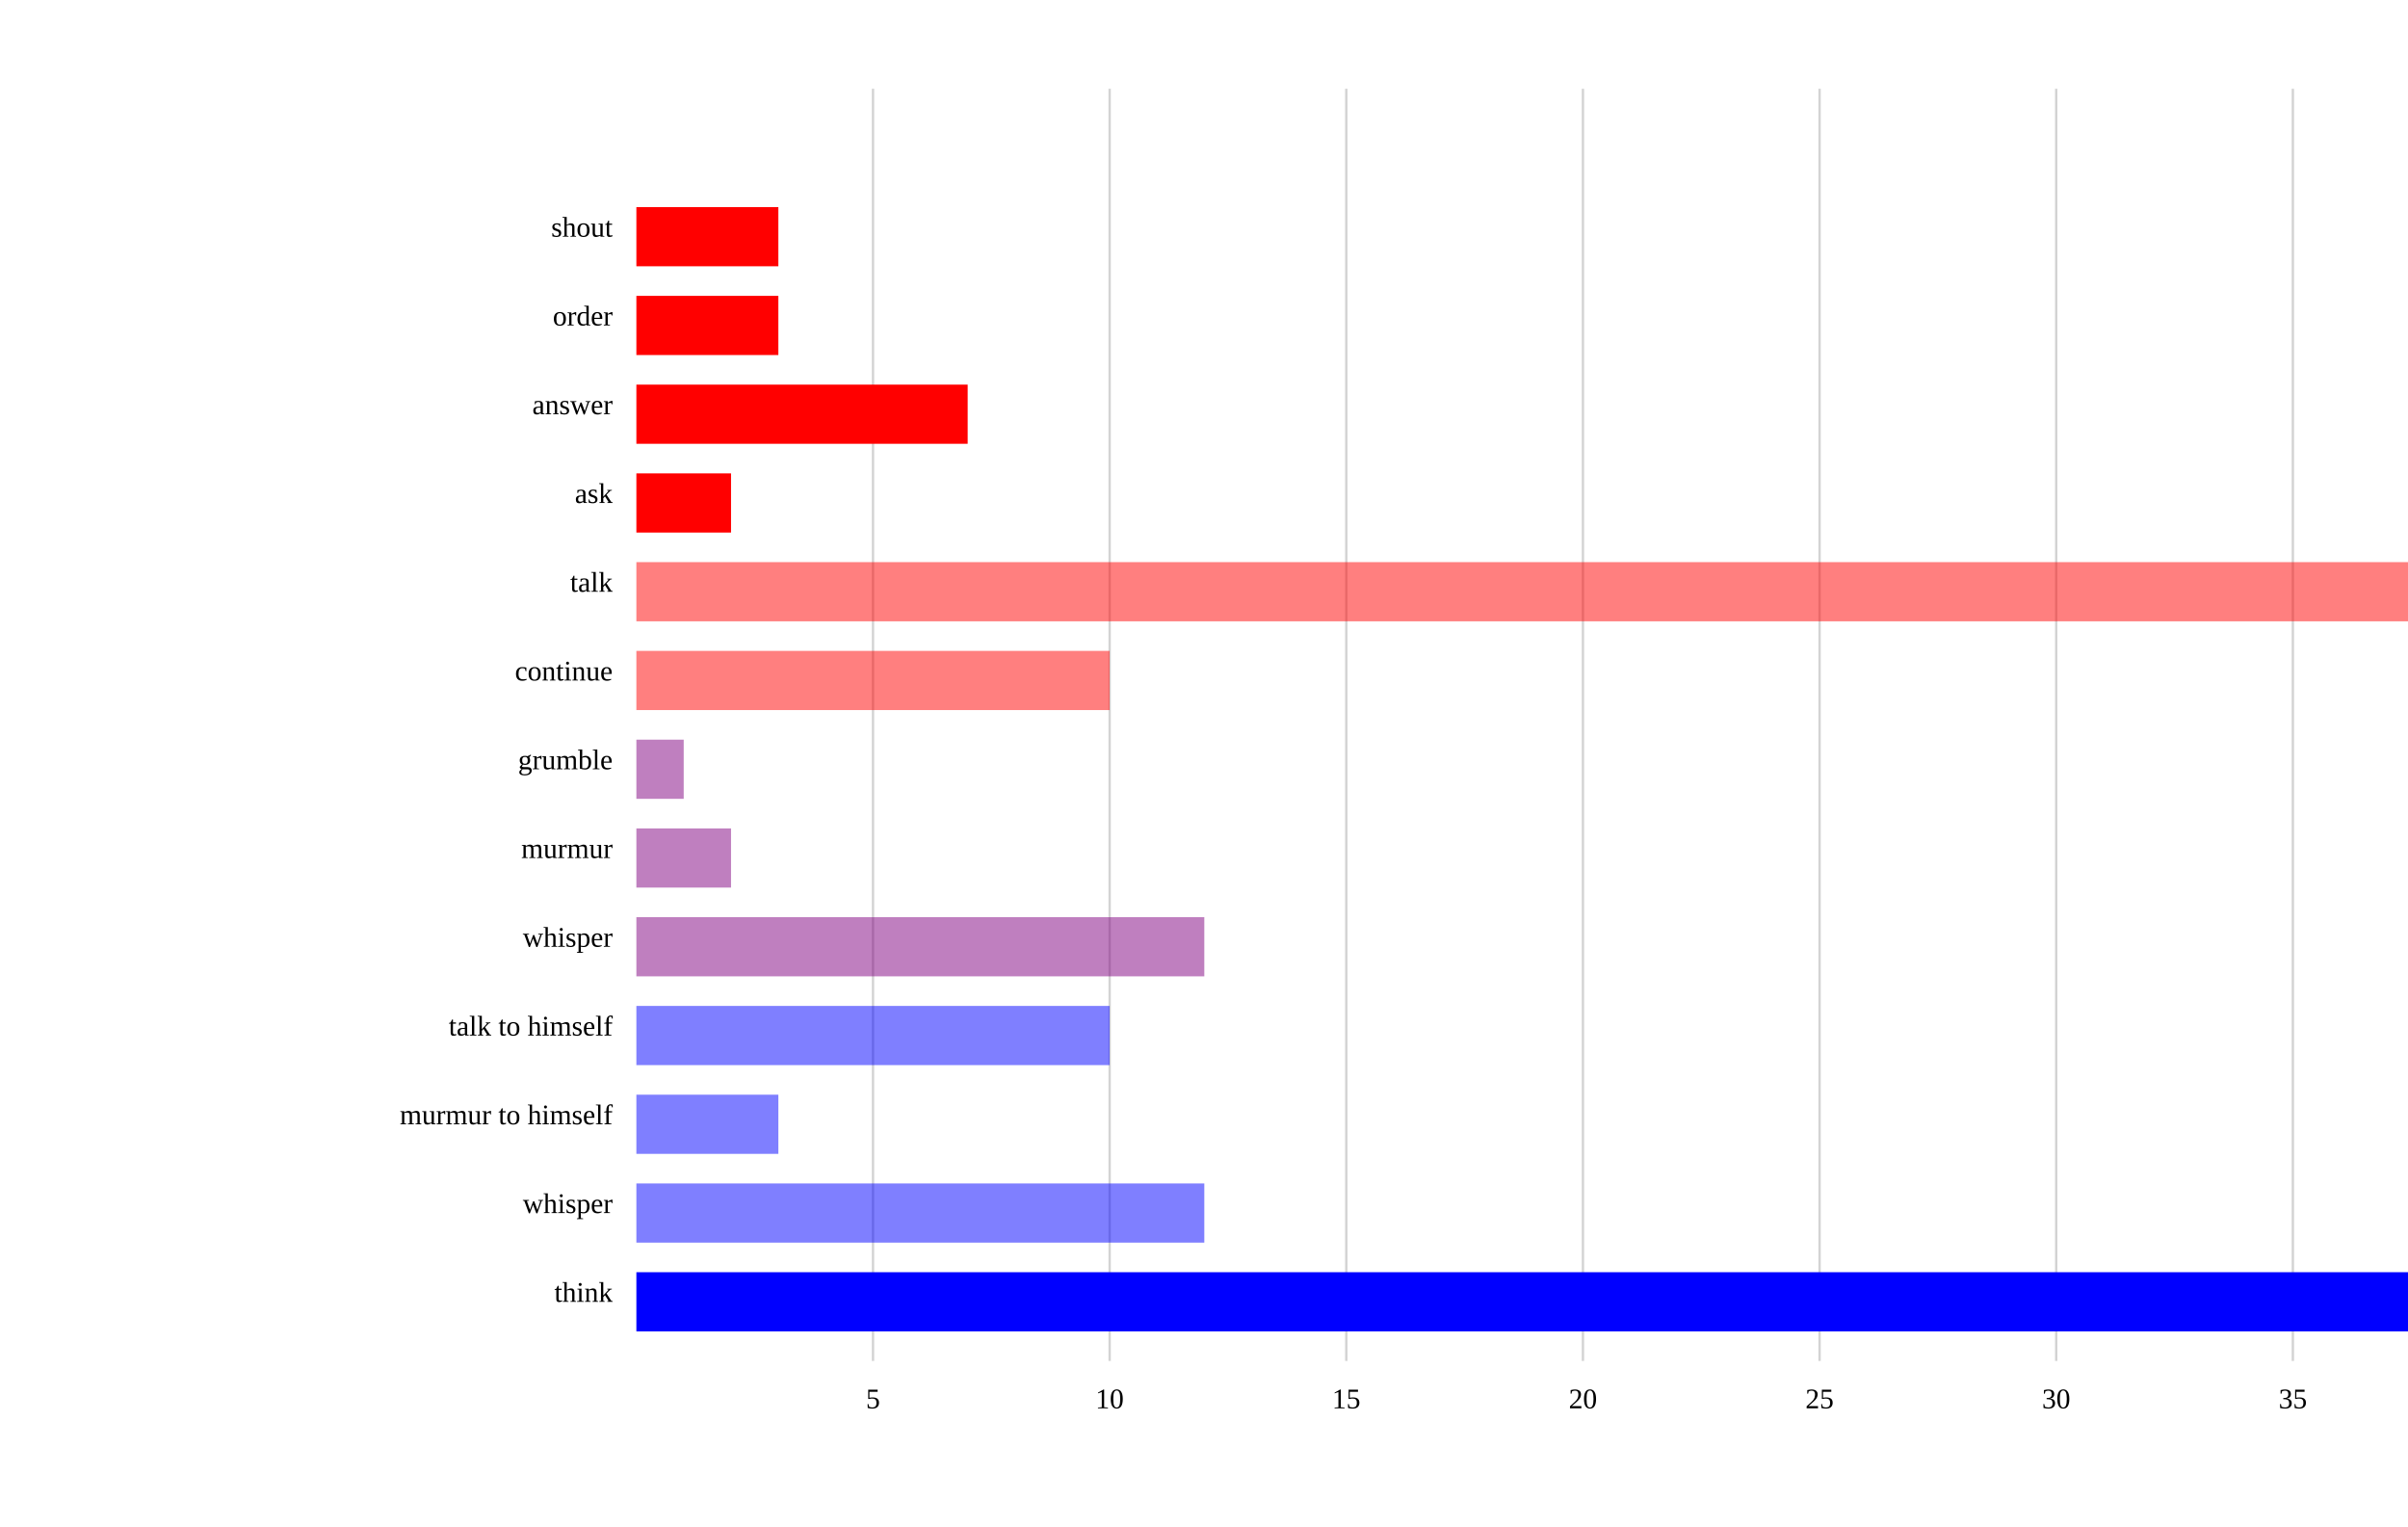
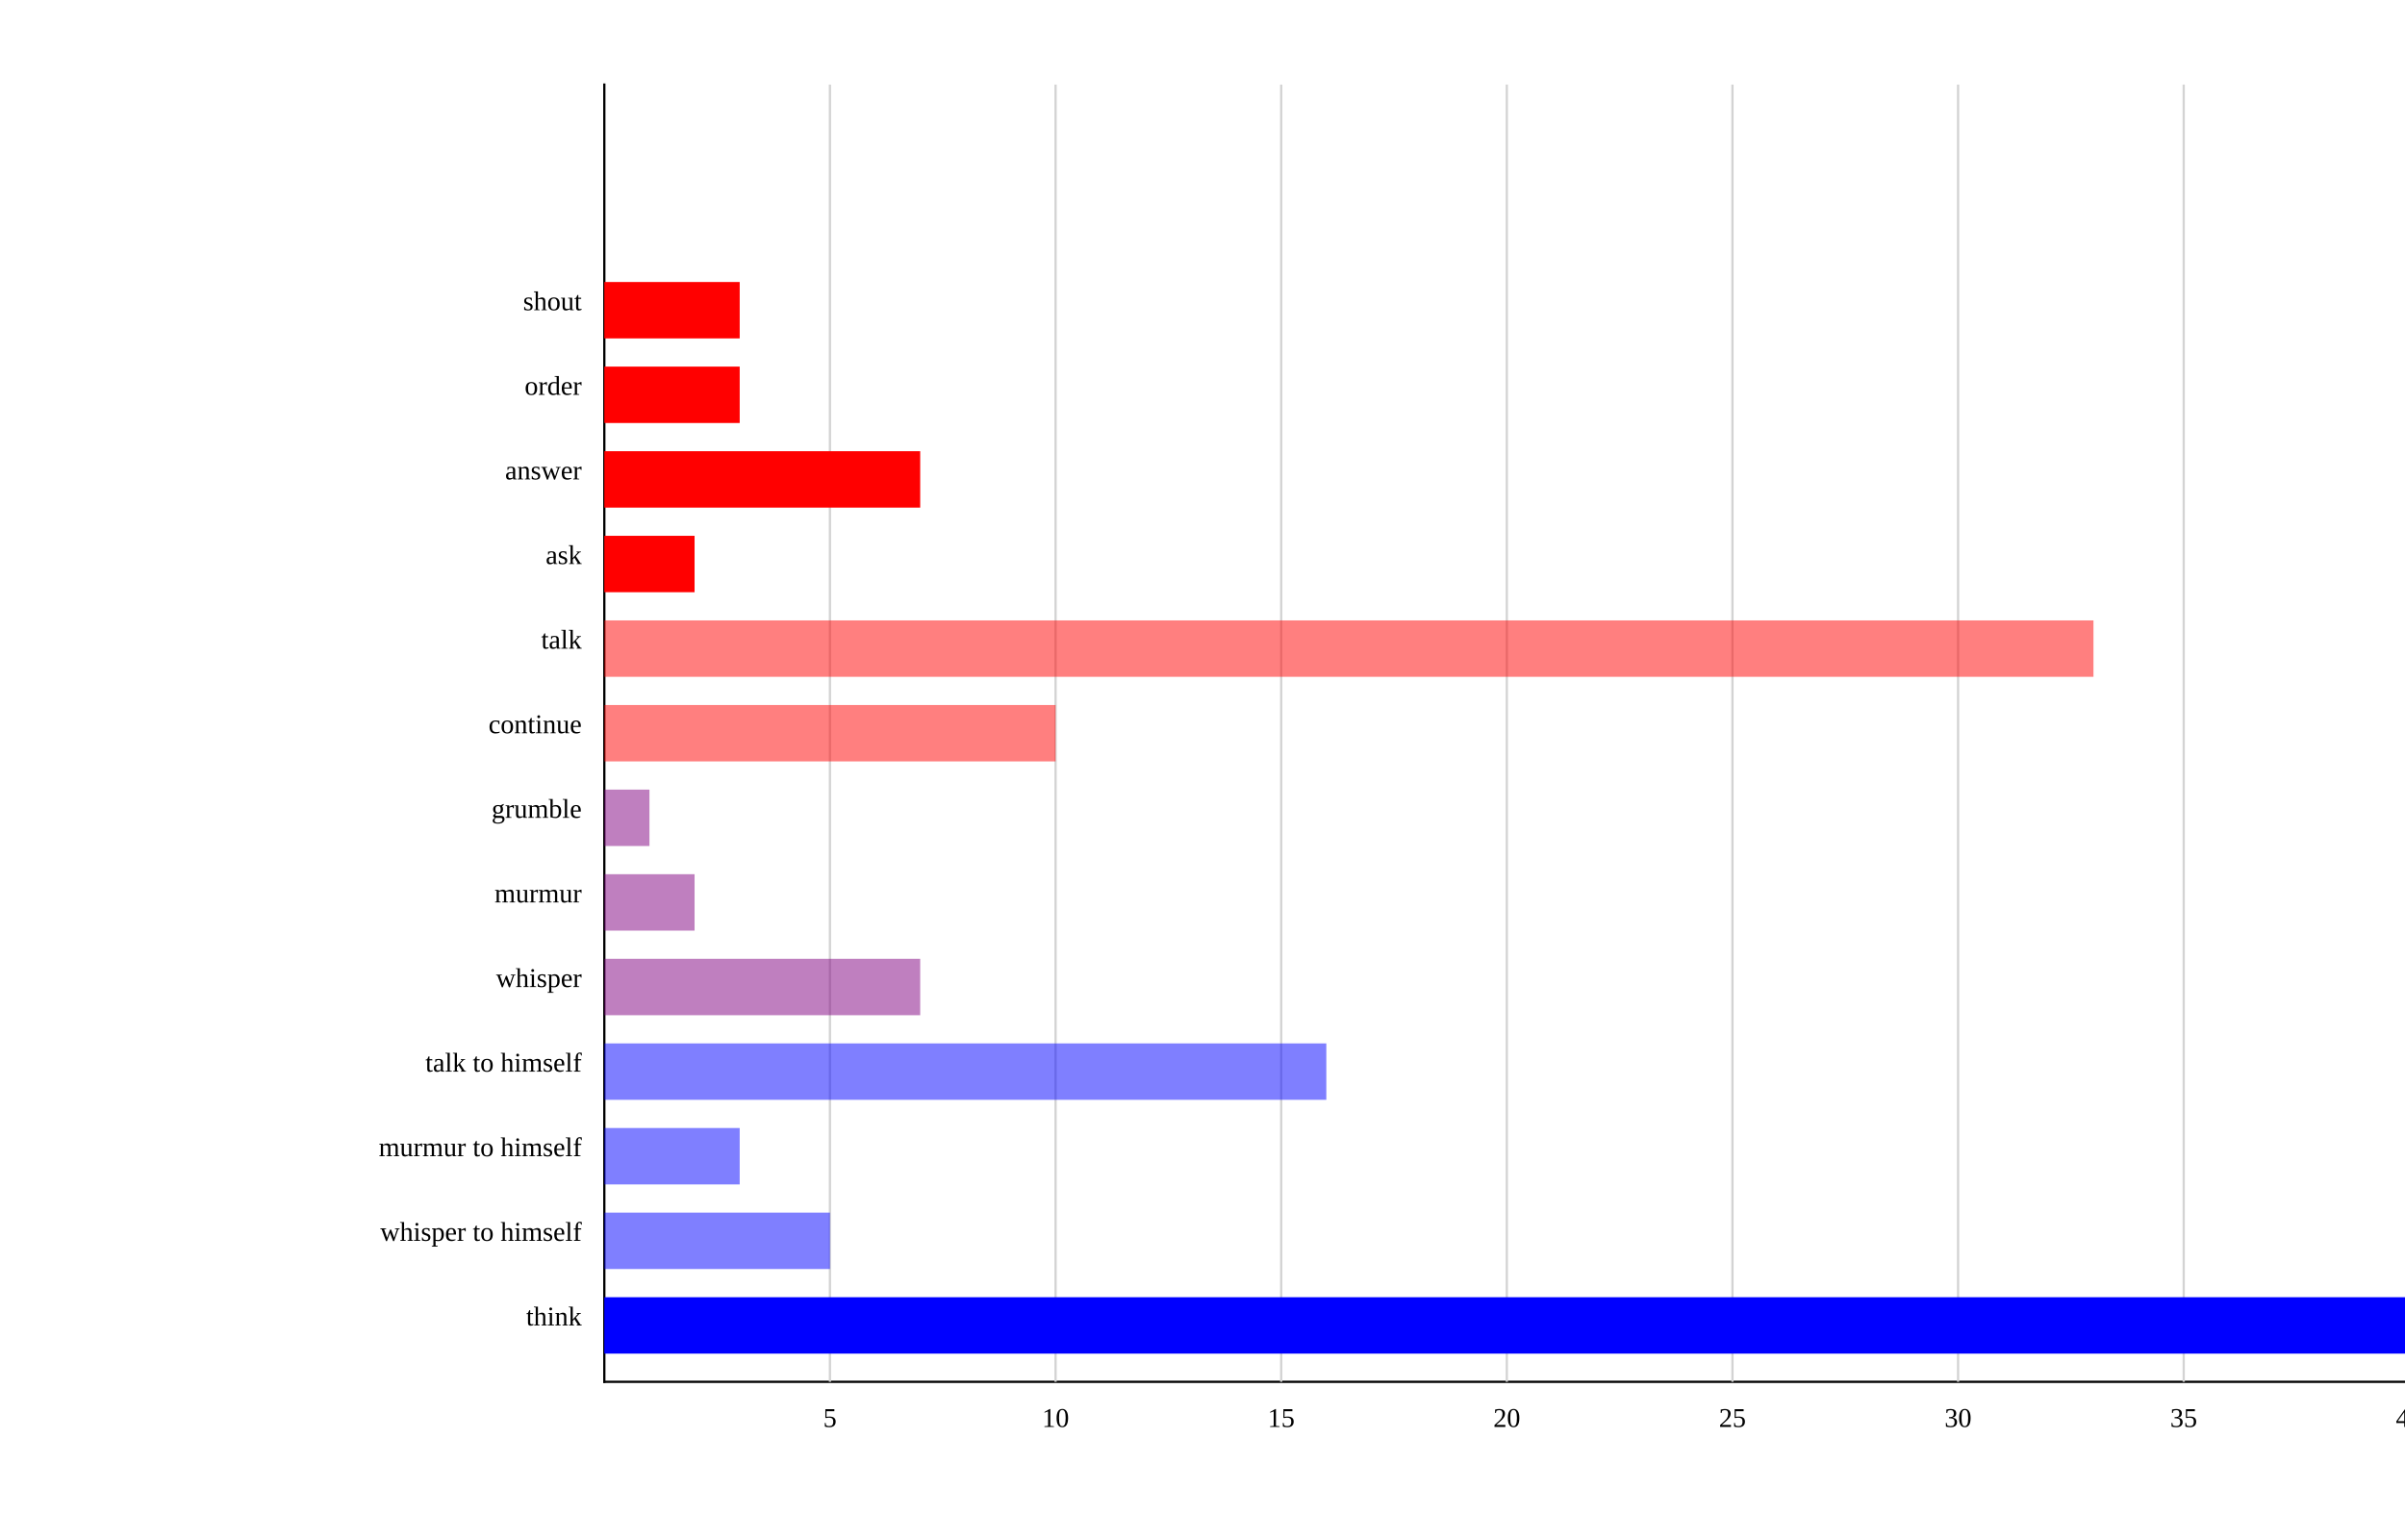
- <svg xmlns="http://www.w3.org/2000/svg" height="645">
-   <g transform="translate(200, 575)">
-     <line x1="100" y1="0" x2="100" y2="-537.5" stroke="lightgray" />
+ <svg xmlns="http://www.w3.org/2000/svg" height="682.5">
+   <g transform="translate(200, 612.5)">
+     <line x1="0" y1="0" x2="0" y2="-575" stroke="black" stroke-linecap="square" />
+     <line x1="0" y1="0" x2="830" y2="0" stroke="black" stroke-linecap="square" />
+     <line x1="100" y1="0" x2="100" y2="-575" stroke="lightgray" />
    <text x="100" y="20" text-anchor="middle">5</text>
-     <line x1="200" y1="0" x2="200" y2="-537.5" stroke="lightgray" />
+     <line x1="200" y1="0" x2="200" y2="-575" stroke="lightgray" />
    <text x="200" y="20" text-anchor="middle">10</text>
-     <line x1="300" y1="0" x2="300" y2="-537.5" stroke="lightgray" />
+     <line x1="300" y1="0" x2="300" y2="-575" stroke="lightgray" />
    <text x="300" y="20" text-anchor="middle">15</text>
-     <line x1="400" y1="0" x2="400" y2="-537.5" stroke="lightgray" />
+     <line x1="400" y1="0" x2="400" y2="-575" stroke="lightgray" />
    <text x="400" y="20" text-anchor="middle">20</text>
-     <line x1="500" y1="0" x2="500" y2="-537.5" stroke="lightgray" />
+     <line x1="500" y1="0" x2="500" y2="-575" stroke="lightgray" />
    <text x="500" y="20" text-anchor="middle">25</text>
-     <line x1="600" y1="0" x2="600" y2="-537.5" stroke="lightgray" />
+     <line x1="600" y1="0" x2="600" y2="-575" stroke="lightgray" />
    <text x="600" y="20" text-anchor="middle">30</text>
-     <line x1="700" y1="0" x2="700" y2="-537.5" stroke="lightgray" />
+     <line x1="700" y1="0" x2="700" y2="-575" stroke="lightgray" />
    <text x="700" y="20" text-anchor="middle">35</text>
+     <line x1="800" y1="0" x2="800" y2="-575" stroke="lightgray" />
+     <text x="800" y="20" text-anchor="middle">40</text>
    <rect x="0" y="-487.5" width="60" height="25" fill="red" />
    <text x="-10" y="-487.5" dy="12.5" text-anchor="end" alignment-baseline="middle">shout</text>
    <rect x="0" y="-450" width="60" height="25" fill="red" />
    <text x="-10" y="-450" dy="12.5" text-anchor="end" alignment-baseline="middle">order</text>
    <rect x="0" y="-412.5" width="140" height="25" fill="red" />
    <text x="-10" y="-412.5" dy="12.5" text-anchor="end" alignment-baseline="middle">answer</text>
    <rect x="0" y="-375" width="40" height="25" fill="red" />
    <text x="-10" y="-375" dy="12.5" text-anchor="end" alignment-baseline="middle">ask</text>
-     <rect x="0" y="-337.5" width="780" height="25" fill="red" fill-opacity="0.5" />
+     <rect x="0" y="-337.5" width="660" height="25" fill="red" fill-opacity="0.5" />
    <text x="-10" y="-337.5" dy="12.5" text-anchor="end" alignment-baseline="middle">talk</text>
    <rect x="0" y="-300" width="200" height="25" fill="red" fill-opacity="0.5" />
    <text x="-10" y="-300" dy="12.5" text-anchor="end" alignment-baseline="middle">continue</text>
    <rect x="0" y="-262.5" width="20" height="25" fill="purple" fill-opacity="0.5" />
    <text x="-10" y="-262.5" dy="12.5" text-anchor="end" alignment-baseline="middle">grumble</text>
    <rect x="0" y="-225" width="40" height="25" fill="purple" fill-opacity="0.5" />
    <text x="-10" y="-225" dy="12.5" text-anchor="end" alignment-baseline="middle">murmur</text>
-     <rect x="0" y="-187.5" width="240" height="25" fill="purple" fill-opacity="0.5" />
+     <rect x="0" y="-187.5" width="140" height="25" fill="purple" fill-opacity="0.5" />
    <text x="-10" y="-187.5" dy="12.5" text-anchor="end" alignment-baseline="middle">whisper</text>
-     <rect x="0" y="-150" width="200" height="25" fill="blue" fill-opacity="0.5" />
+     <rect x="0" y="-150" width="320" height="25" fill="blue" fill-opacity="0.5" />
    <text x="-10" y="-150" dy="12.5" text-anchor="end" alignment-baseline="middle">talk to himself</text>
    <rect x="0" y="-112.5" width="60" height="25" fill="blue" fill-opacity="0.5" />
    <text x="-10" y="-112.5" dy="12.5" text-anchor="end" alignment-baseline="middle">murmur to himself</text>
-     <rect x="0" y="-75" width="240" height="25" fill="blue" fill-opacity="0.5" />
-     <text x="-10" y="-75" dy="12.5" text-anchor="end" alignment-baseline="middle">whisper</text>
-     <rect x="0" y="-37.5" width="760" height="25" fill="blue" />
+     <rect x="0" y="-75" width="100" height="25" fill="blue" fill-opacity="0.5" />
+     <text x="-10" y="-75" dy="12.5" text-anchor="end" alignment-baseline="middle">whisper to himself</text>
+     <rect x="0" y="-37.5" width="820" height="25" fill="blue" />
    <text x="-10" y="-37.5" dy="12.5" text-anchor="end" alignment-baseline="middle">think</text>
  </g>
</svg>
